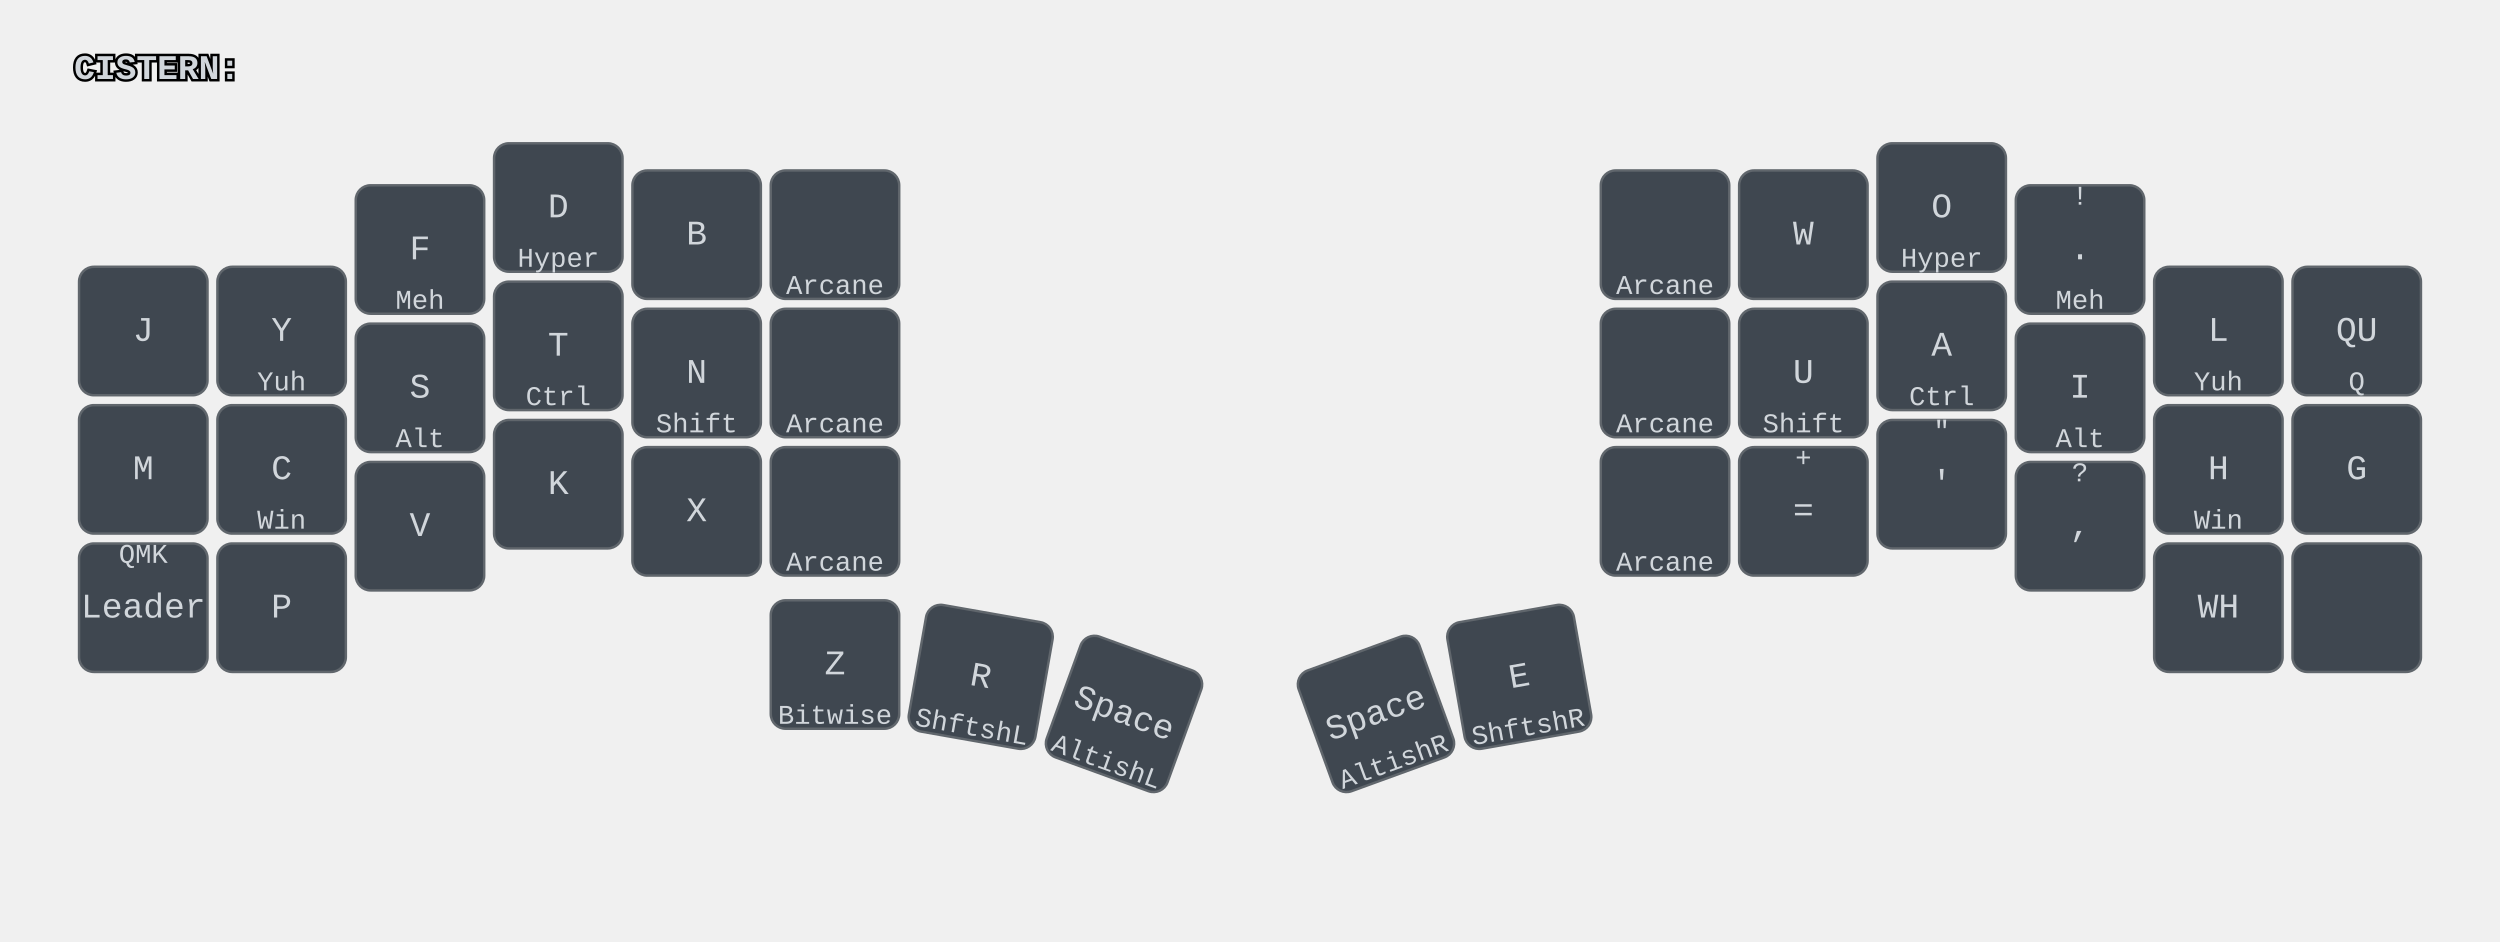
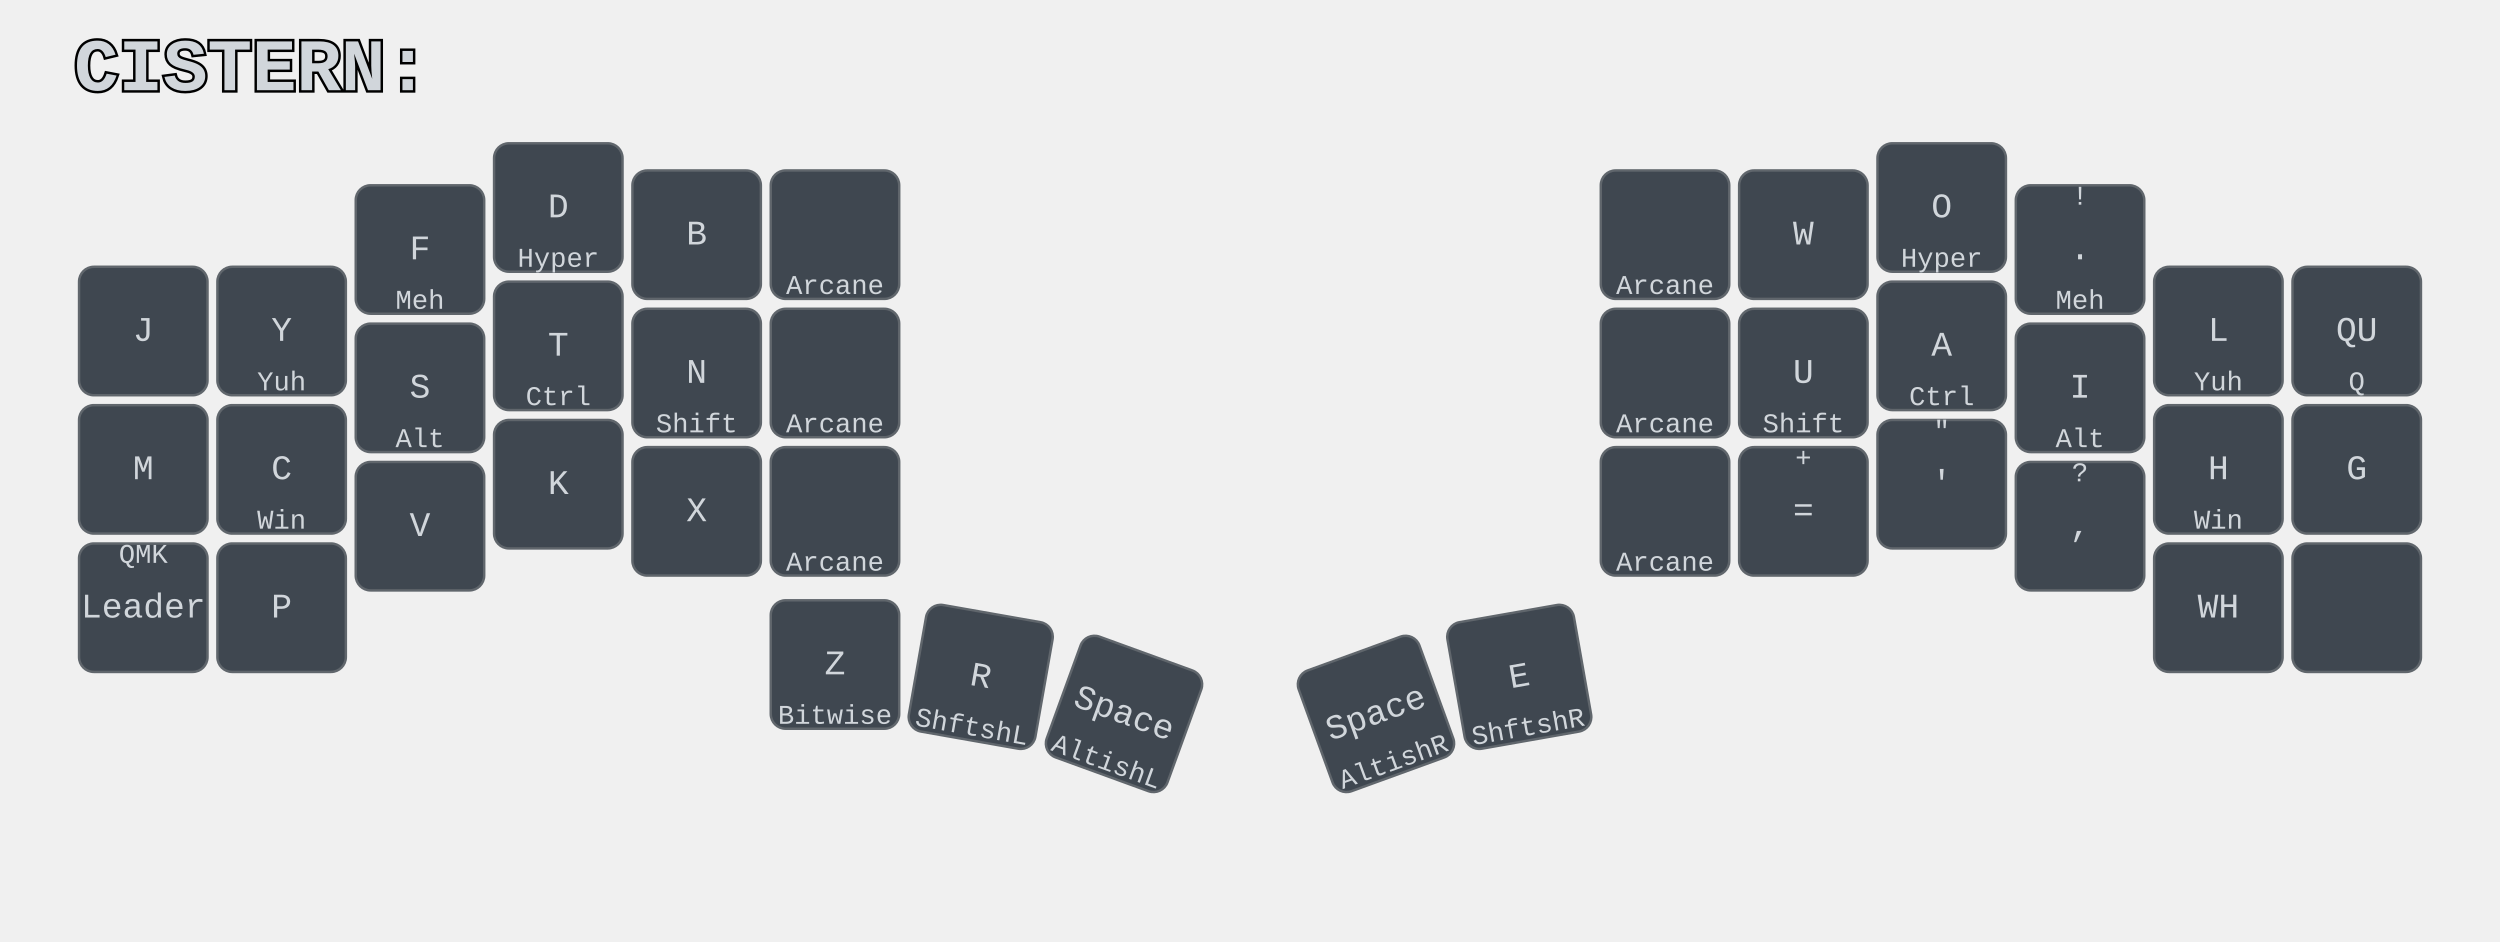
<svg xmlns="http://www.w3.org/2000/svg" xmlns:xlink="http://www.w3.org/1999/xlink" width="1012" height="381" viewBox="0 0 1012 381" class="keymap">
  <defs>/* start glyphs */
<svg id="mdi:arrow-bottom-left">
      <svg id="mdi-arrow-bottom-left" viewBox="0 0 24 24">
        <path d="M19,6.41L17.59,5L7,15.59V9H5V19H15V17H8.41L19,6.41Z" />
      </svg>
    </svg>
    <svg id="mdi:arrow-bottom-right">
      <svg id="mdi-arrow-bottom-right" viewBox="0 0 24 24">
        <path d="M5,6.41L6.41,5L17,15.59V9H19V19H9V17H15.59L5,6.41Z" />
      </svg>
    </svg>
    <svg id="mdi:arrow-left">
      <svg id="mdi-arrow-left" viewBox="0 0 24 24">
        <path d="M20,11V13H8L13.5,18.5L12.08,19.92L4.16,12L12.08,4.08L13.5,5.5L8,11H20Z" />
      </svg>
    </svg>
    <svg id="mdi:arrow-right">
      <svg id="mdi-arrow-right" viewBox="0 0 24 24">
        <path d="M4,11V13H16L10.5,18.5L11.92,19.92L19.84,12L11.92,4.08L10.5,5.5L16,11H4Z" />
      </svg>
    </svg>
    <svg id="mdi:arrow-top-left">
      <svg id="mdi-arrow-top-left" viewBox="0 0 24 24">
        <path d="M19,17.59L17.59,19L7,8.41V15H5V5H15V7H8.41L19,17.59Z" />
      </svg>
    </svg>
    <svg id="mdi:arrow-top-right">
      <svg id="mdi-arrow-top-right" viewBox="0 0 24 24">
        <path d="M5,17.59L15.59,7H9V5H19V15H17V8.41L6.41,19L5,17.59Z" />
      </svg>
    </svg>
  </defs>/* end glyphs */
<style>/* inherit to force styles through use tags */
svg path {
    fill: inherit;
}

/* font and background color specifications */
svg.keymap {
-     font-family: SFMono-Regular,Consolas,Liberation Mono,Menlo,monospace;
+     font-family: Monaspace Krypton,Consolas,Liberation Mono,Menlo,monospace;
    font-size: 14px;
    font-kerning: normal;
    text-rendering: optimizeLegibility;
    fill: #24292e;
}

/* default key styling */
rect.key {
    fill: #f6f8fa;
    stroke: #c9cccf;
    stroke-width: 1;
}

/* default key side styling, only used is draw_key_sides is set */
rect.side {
    filter: brightness(90%);
}

/* color accent for combo boxes */
rect.combo, rect.combo-separate {
    fill: #cdf;
}

/* color accent for held keys */
rect.held, rect.combo.held {
    fill: #fdd;
}

/* color accent for ghost (optional) keys */
rect.ghost, rect.combo.ghost {
    stroke-dasharray: 4, 4;
    stroke-width: 2;
}

text {
    text-anchor: middle;
    dominant-baseline: middle;
}

/* styling for layer labels */
text.label {
+  font-size: 30px;
    font-weight: bold;
    text-anchor: start;
    stroke: white;
    stroke-width: 2;
    paint-order: stroke;
}

/* styling for combo tap, and key hold/shifted label text */
text.combo, text.hold, text.shifted {
    font-size: 11px;
}

text.hold {
    text-anchor: middle;
    dominant-baseline: auto;
}

text.shifted {
    text-anchor: middle;
    dominant-baseline: hanging;
}

/* styling for hold/shifted label text in combo box */
text.combo.hold, text.combo.shifted {
    font-size: 8px;
}

/* lighter symbol for transparent keys */
text.trans {
    fill: #7b7e81;
}

/* styling for combo dendrons */
path.combo {
    stroke-width: 1;
    stroke: gray;
    fill: none;
}

/* Start Tabler Icons Cleanup */
/* cannot use height/width with glyphs */
.icon-tabler &gt; path {
    fill: inherit;
    stroke: inherit;
    stroke-width: 2;
}
/* hide tabler's default box */
.icon-tabler &gt; path[stroke="none"][fill="none"] {
    visibility: hidden;
}
/* End Tabler Icons Cleanup */

svg.keymap { fill: #d1d6db; }
rect.key { fill: #3f4750; }
rect.key, rect.combo { stroke: #60666c; }
rect.combo, rect.combo-separate { fill: #1f3d7a; }
rect.held, rect.combo.held { fill: #854747; }
text.label, text.footer { stroke: black; }
text.trans { fill: #7e8184; }
path.combo { stroke: #7f7f7f; }
</style>
  <g transform="translate(30, 0)" class="layer-CISTERN">
    <text x="0" y="28" class="label" id="CISTERN">CISTERN:</text>
    <g transform="translate(0, 56)">
      <g transform="translate(28, 78)" class="key keypos-0">
        <rect rx="6" ry="6" x="-26" y="-26" width="52" height="52" class="key" />
        <text x="0" y="0" class="key tap">J</text>
      </g>
      <g transform="translate(84, 78)" class="key keypos-1">
        <rect rx="6" ry="6" x="-26" y="-26" width="52" height="52" class="key" />
        <text x="0" y="0" class="key tap">Y</text>
        <text x="0" y="24" class="key hold">Yuh</text>
      </g>
      <g transform="translate(140, 45)" class="key keypos-2">
        <rect rx="6" ry="6" x="-26" y="-26" width="52" height="52" class="key" />
        <text x="0" y="0" class="key tap">F</text>
        <text x="0" y="24" class="key hold">Meh</text>
      </g>
      <g transform="translate(196, 28)" class="key keypos-3">
        <rect rx="6" ry="6" x="-26" y="-26" width="52" height="52" class="key" />
        <text x="0" y="0" class="key tap">D</text>
        <text x="0" y="24" class="key hold">Hyper</text>
      </g>
      <g transform="translate(252, 39)" class="key keypos-4">
        <rect rx="6" ry="6" x="-26" y="-26" width="52" height="52" class="key" />
        <text x="0" y="0" class="key tap">B</text>
      </g>
      <g transform="translate(308, 39)" class="key keypos-5">
        <rect rx="6" ry="6" x="-26" y="-26" width="52" height="52" class="key" />
        <use href="#mdi:arrow-top-left" xlink:href="#mdi:arrow-top-left" x="-7" y="-7" height="14" width="14.0" class="key tap glyph mdi:arrow-top-left" />
        <text x="0" y="24" class="key hold">Arcane</text>
      </g>
      <g transform="translate(644, 39)" class="key keypos-6">
        <rect rx="6" ry="6" x="-26" y="-26" width="52" height="52" class="key" />
        <use href="#mdi:arrow-top-right" xlink:href="#mdi:arrow-top-right" x="-7" y="-7" height="14" width="14.0" class="key tap glyph mdi:arrow-top-right" />
        <text x="0" y="24" class="key hold">Arcane</text>
      </g>
      <g transform="translate(700, 39)" class="key keypos-7">
        <rect rx="6" ry="6" x="-26" y="-26" width="52" height="52" class="key" />
        <text x="0" y="0" class="key tap">W</text>
      </g>
      <g transform="translate(756, 28)" class="key keypos-8">
        <rect rx="6" ry="6" x="-26" y="-26" width="52" height="52" class="key" />
        <text x="0" y="0" class="key tap">O</text>
        <text x="0" y="24" class="key hold">Hyper</text>
      </g>
      <g transform="translate(812, 45)" class="key keypos-9">
        <rect rx="6" ry="6" x="-26" y="-26" width="52" height="52" class="key" />
        <text x="0" y="0" class="key tap">.</text>
        <text x="0" y="24" class="key hold">Meh</text>
        <text x="0" y="-24" class="key shifted">!</text>
      </g>
      <g transform="translate(868, 78)" class="key keypos-10">
        <rect rx="6" ry="6" x="-26" y="-26" width="52" height="52" class="key" />
        <text x="0" y="0" class="key tap">L</text>
        <text x="0" y="24" class="key hold">Yuh</text>
      </g>
      <g transform="translate(924, 78)" class="key keypos-11">
        <rect rx="6" ry="6" x="-26" y="-26" width="52" height="52" class="key" />
        <text x="0" y="0" class="key tap">QU</text>
        <text x="0" y="24" class="key hold">Q</text>
      </g>
      <g transform="translate(28, 134)" class="key keypos-12">
        <rect rx="6" ry="6" x="-26" y="-26" width="52" height="52" class="key" />
        <text x="0" y="0" class="key tap">M</text>
      </g>
      <g transform="translate(84, 134)" class="key keypos-13">
        <rect rx="6" ry="6" x="-26" y="-26" width="52" height="52" class="key" />
        <text x="0" y="0" class="key tap">C</text>
        <text x="0" y="24" class="key hold">Win</text>
      </g>
      <g transform="translate(140, 101)" class="key keypos-14">
        <rect rx="6" ry="6" x="-26" y="-26" width="52" height="52" class="key" />
        <text x="0" y="0" class="key tap">S</text>
        <text x="0" y="24" class="key hold">Alt</text>
      </g>
      <g transform="translate(196, 84)" class="key keypos-15">
        <rect rx="6" ry="6" x="-26" y="-26" width="52" height="52" class="key" />
        <text x="0" y="0" class="key tap">T</text>
        <text x="0" y="24" class="key hold">Ctrl</text>
      </g>
      <g transform="translate(252, 95)" class="key keypos-16">
        <rect rx="6" ry="6" x="-26" y="-26" width="52" height="52" class="key" />
        <text x="0" y="0" class="key tap">N</text>
        <text x="0" y="24" class="key hold">Shift</text>
      </g>
      <g transform="translate(308, 95)" class="key keypos-17">
        <rect rx="6" ry="6" x="-26" y="-26" width="52" height="52" class="key" />
        <use href="#mdi:arrow-left" xlink:href="#mdi:arrow-left" x="-7" y="-7" height="14" width="14.0" class="key tap glyph mdi:arrow-left" />
        <text x="0" y="24" class="key hold">Arcane</text>
      </g>
      <g transform="translate(644, 95)" class="key keypos-18">
        <rect rx="6" ry="6" x="-26" y="-26" width="52" height="52" class="key" />
        <use href="#mdi:arrow-right" xlink:href="#mdi:arrow-right" x="-7" y="-7" height="14" width="14.0" class="key tap glyph mdi:arrow-right" />
        <text x="0" y="24" class="key hold">Arcane</text>
      </g>
      <g transform="translate(700, 95)" class="key keypos-19">
        <rect rx="6" ry="6" x="-26" y="-26" width="52" height="52" class="key" />
        <text x="0" y="0" class="key tap">U</text>
        <text x="0" y="24" class="key hold">Shift</text>
      </g>
      <g transform="translate(756, 84)" class="key keypos-20">
        <rect rx="6" ry="6" x="-26" y="-26" width="52" height="52" class="key" />
        <text x="0" y="0" class="key tap">A</text>
        <text x="0" y="24" class="key hold">Ctrl</text>
      </g>
      <g transform="translate(812, 101)" class="key keypos-21">
        <rect rx="6" ry="6" x="-26" y="-26" width="52" height="52" class="key" />
        <text x="0" y="0" class="key tap">I</text>
        <text x="0" y="24" class="key hold">Alt</text>
      </g>
      <g transform="translate(868, 134)" class="key keypos-22">
        <rect rx="6" ry="6" x="-26" y="-26" width="52" height="52" class="key" />
        <text x="0" y="0" class="key tap">H</text>
        <text x="0" y="24" class="key hold">Win</text>
      </g>
      <g transform="translate(924, 134)" class="key keypos-23">
        <rect rx="6" ry="6" x="-26" y="-26" width="52" height="52" class="key" />
        <text x="0" y="0" class="key tap">G</text>
      </g>
      <g transform="translate(28, 190)" class="key keypos-24">
        <rect rx="6" ry="6" x="-26" y="-26" width="52" height="52" class="key" />
        <text x="0" y="0" class="key tap">Leader</text>
        <text x="0" y="-24" class="key shifted">QMK</text>
      </g>
      <g transform="translate(84, 190)" class="key keypos-25">
        <rect rx="6" ry="6" x="-26" y="-26" width="52" height="52" class="key" />
        <text x="0" y="0" class="key tap">P</text>
      </g>
      <g transform="translate(140, 157)" class="key keypos-26">
        <rect rx="6" ry="6" x="-26" y="-26" width="52" height="52" class="key" />
        <text x="0" y="0" class="key tap">V</text>
      </g>
      <g transform="translate(196, 140)" class="key keypos-27">
        <rect rx="6" ry="6" x="-26" y="-26" width="52" height="52" class="key" />
        <text x="0" y="0" class="key tap">K</text>
      </g>
      <g transform="translate(252, 151)" class="key keypos-28">
        <rect rx="6" ry="6" x="-26" y="-26" width="52" height="52" class="key" />
        <text x="0" y="0" class="key tap">X</text>
      </g>
      <g transform="translate(308, 151)" class="key keypos-29">
        <rect rx="6" ry="6" x="-26" y="-26" width="52" height="52" class="key" />
        <use href="#mdi:arrow-bottom-left" xlink:href="#mdi:arrow-bottom-left" x="-7" y="-7" height="14" width="14.0" class="key tap glyph mdi:arrow-bottom-left" />
        <text x="0" y="24" class="key hold">Arcane</text>
      </g>
      <g transform="translate(644, 151)" class="key keypos-30">
        <rect rx="6" ry="6" x="-26" y="-26" width="52" height="52" class="key" />
        <use href="#mdi:arrow-bottom-right" xlink:href="#mdi:arrow-bottom-right" x="-7" y="-7" height="14" width="14.0" class="key tap glyph mdi:arrow-bottom-right" />
        <text x="0" y="24" class="key hold">Arcane</text>
      </g>
      <g transform="translate(700, 151)" class="key keypos-31">
        <rect rx="6" ry="6" x="-26" y="-26" width="52" height="52" class="key" />
        <text x="0" y="0" class="key tap">=</text>
        <text x="0" y="-24" class="key shifted">+</text>
      </g>
      <g transform="translate(756, 140)" class="key keypos-32">
        <rect rx="6" ry="6" x="-26" y="-26" width="52" height="52" class="key" />
        <text x="0" y="0" class="key tap">'</text>
        <text x="0" y="-24" class="key shifted">"</text>
      </g>
      <g transform="translate(812, 157)" class="key keypos-33">
        <rect rx="6" ry="6" x="-26" y="-26" width="52" height="52" class="key" />
        <text x="0" y="0" class="key tap">,</text>
        <text x="0" y="-24" class="key shifted">?</text>
      </g>
      <g transform="translate(868, 190)" class="key keypos-34">
        <rect rx="6" ry="6" x="-26" y="-26" width="52" height="52" class="key" />
        <text x="0" y="0" class="key tap"> WH</text>
      </g>
      <g transform="translate(924, 190)" class="key keypos-35">
        <rect rx="6" ry="6" x="-26" y="-26" width="52" height="52" class="key" />
      </g>
      <g transform="translate(308, 213)" class="key keypos-36">
        <rect rx="6" ry="6" x="-26" y="-26" width="52" height="52" class="key" />
        <text x="0" y="0" class="key tap">Z</text>
        <text x="0" y="24" class="key hold">Bitwise</text>
      </g>
      <g transform="translate(367, 218) rotate(10.0)" class="key keypos-37">
        <rect rx="6" ry="6" x="-26" y="-26" width="52" height="52" class="key" />
        <text x="0" y="0" class="key tap">R</text>
        <text x="0" y="24" class="key hold">ShftshL</text>
      </g>
      <g transform="translate(425, 233) rotate(20.0)" class="key keypos-38">
        <rect rx="6" ry="6" x="-26" y="-26" width="52" height="52" class="key" />
        <text x="0" y="0" class="key tap">Space</text>
        <text x="0" y="24" class="key hold">AltishL</text>
      </g>
      <g transform="translate(527, 233) rotate(-20.0)" class="key keypos-39">
        <rect rx="6" ry="6" x="-26" y="-26" width="52" height="52" class="key" />
        <text x="0" y="0" class="key tap">Space</text>
        <text x="0" y="24" class="key hold">AltishR</text>
      </g>
      <g transform="translate(585, 218) rotate(-10.0)" class="key keypos-40">
        <rect rx="6" ry="6" x="-26" y="-26" width="52" height="52" class="key" />
        <text x="0" y="0" class="key tap">E</text>
        <text x="0" y="24" class="key hold">ShftshR</text>
      </g>
    </g>
  </g>
</svg>
